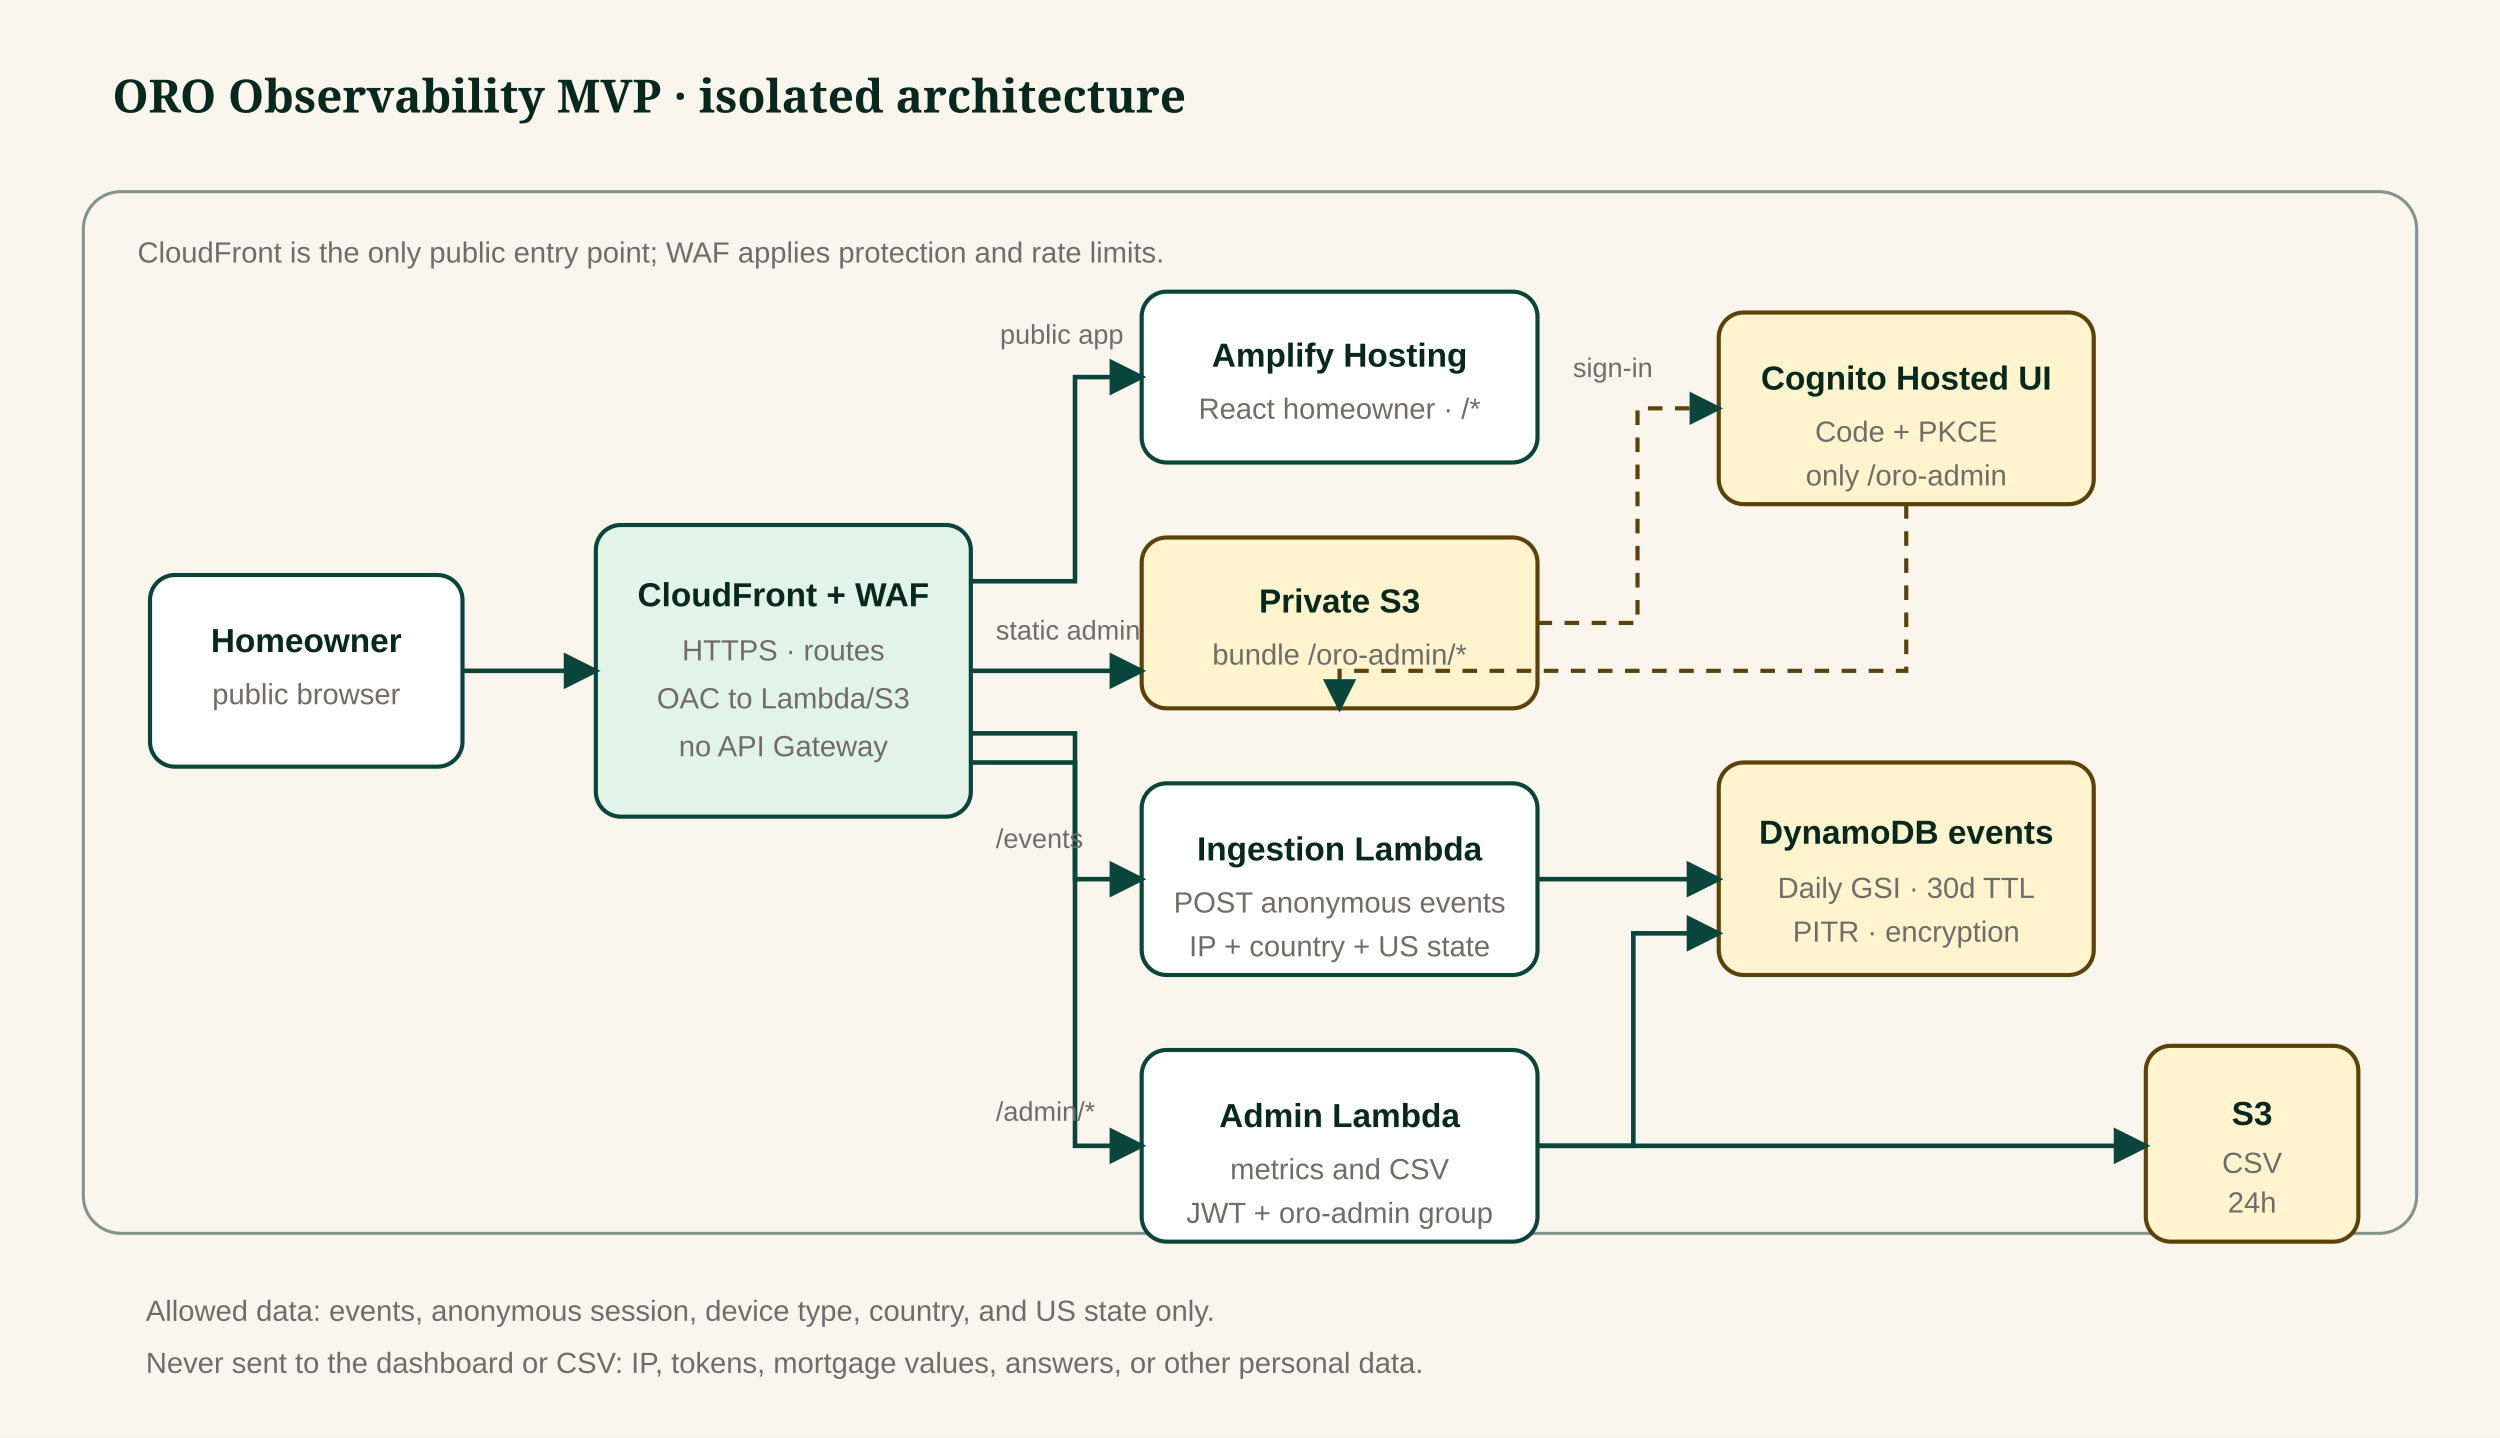
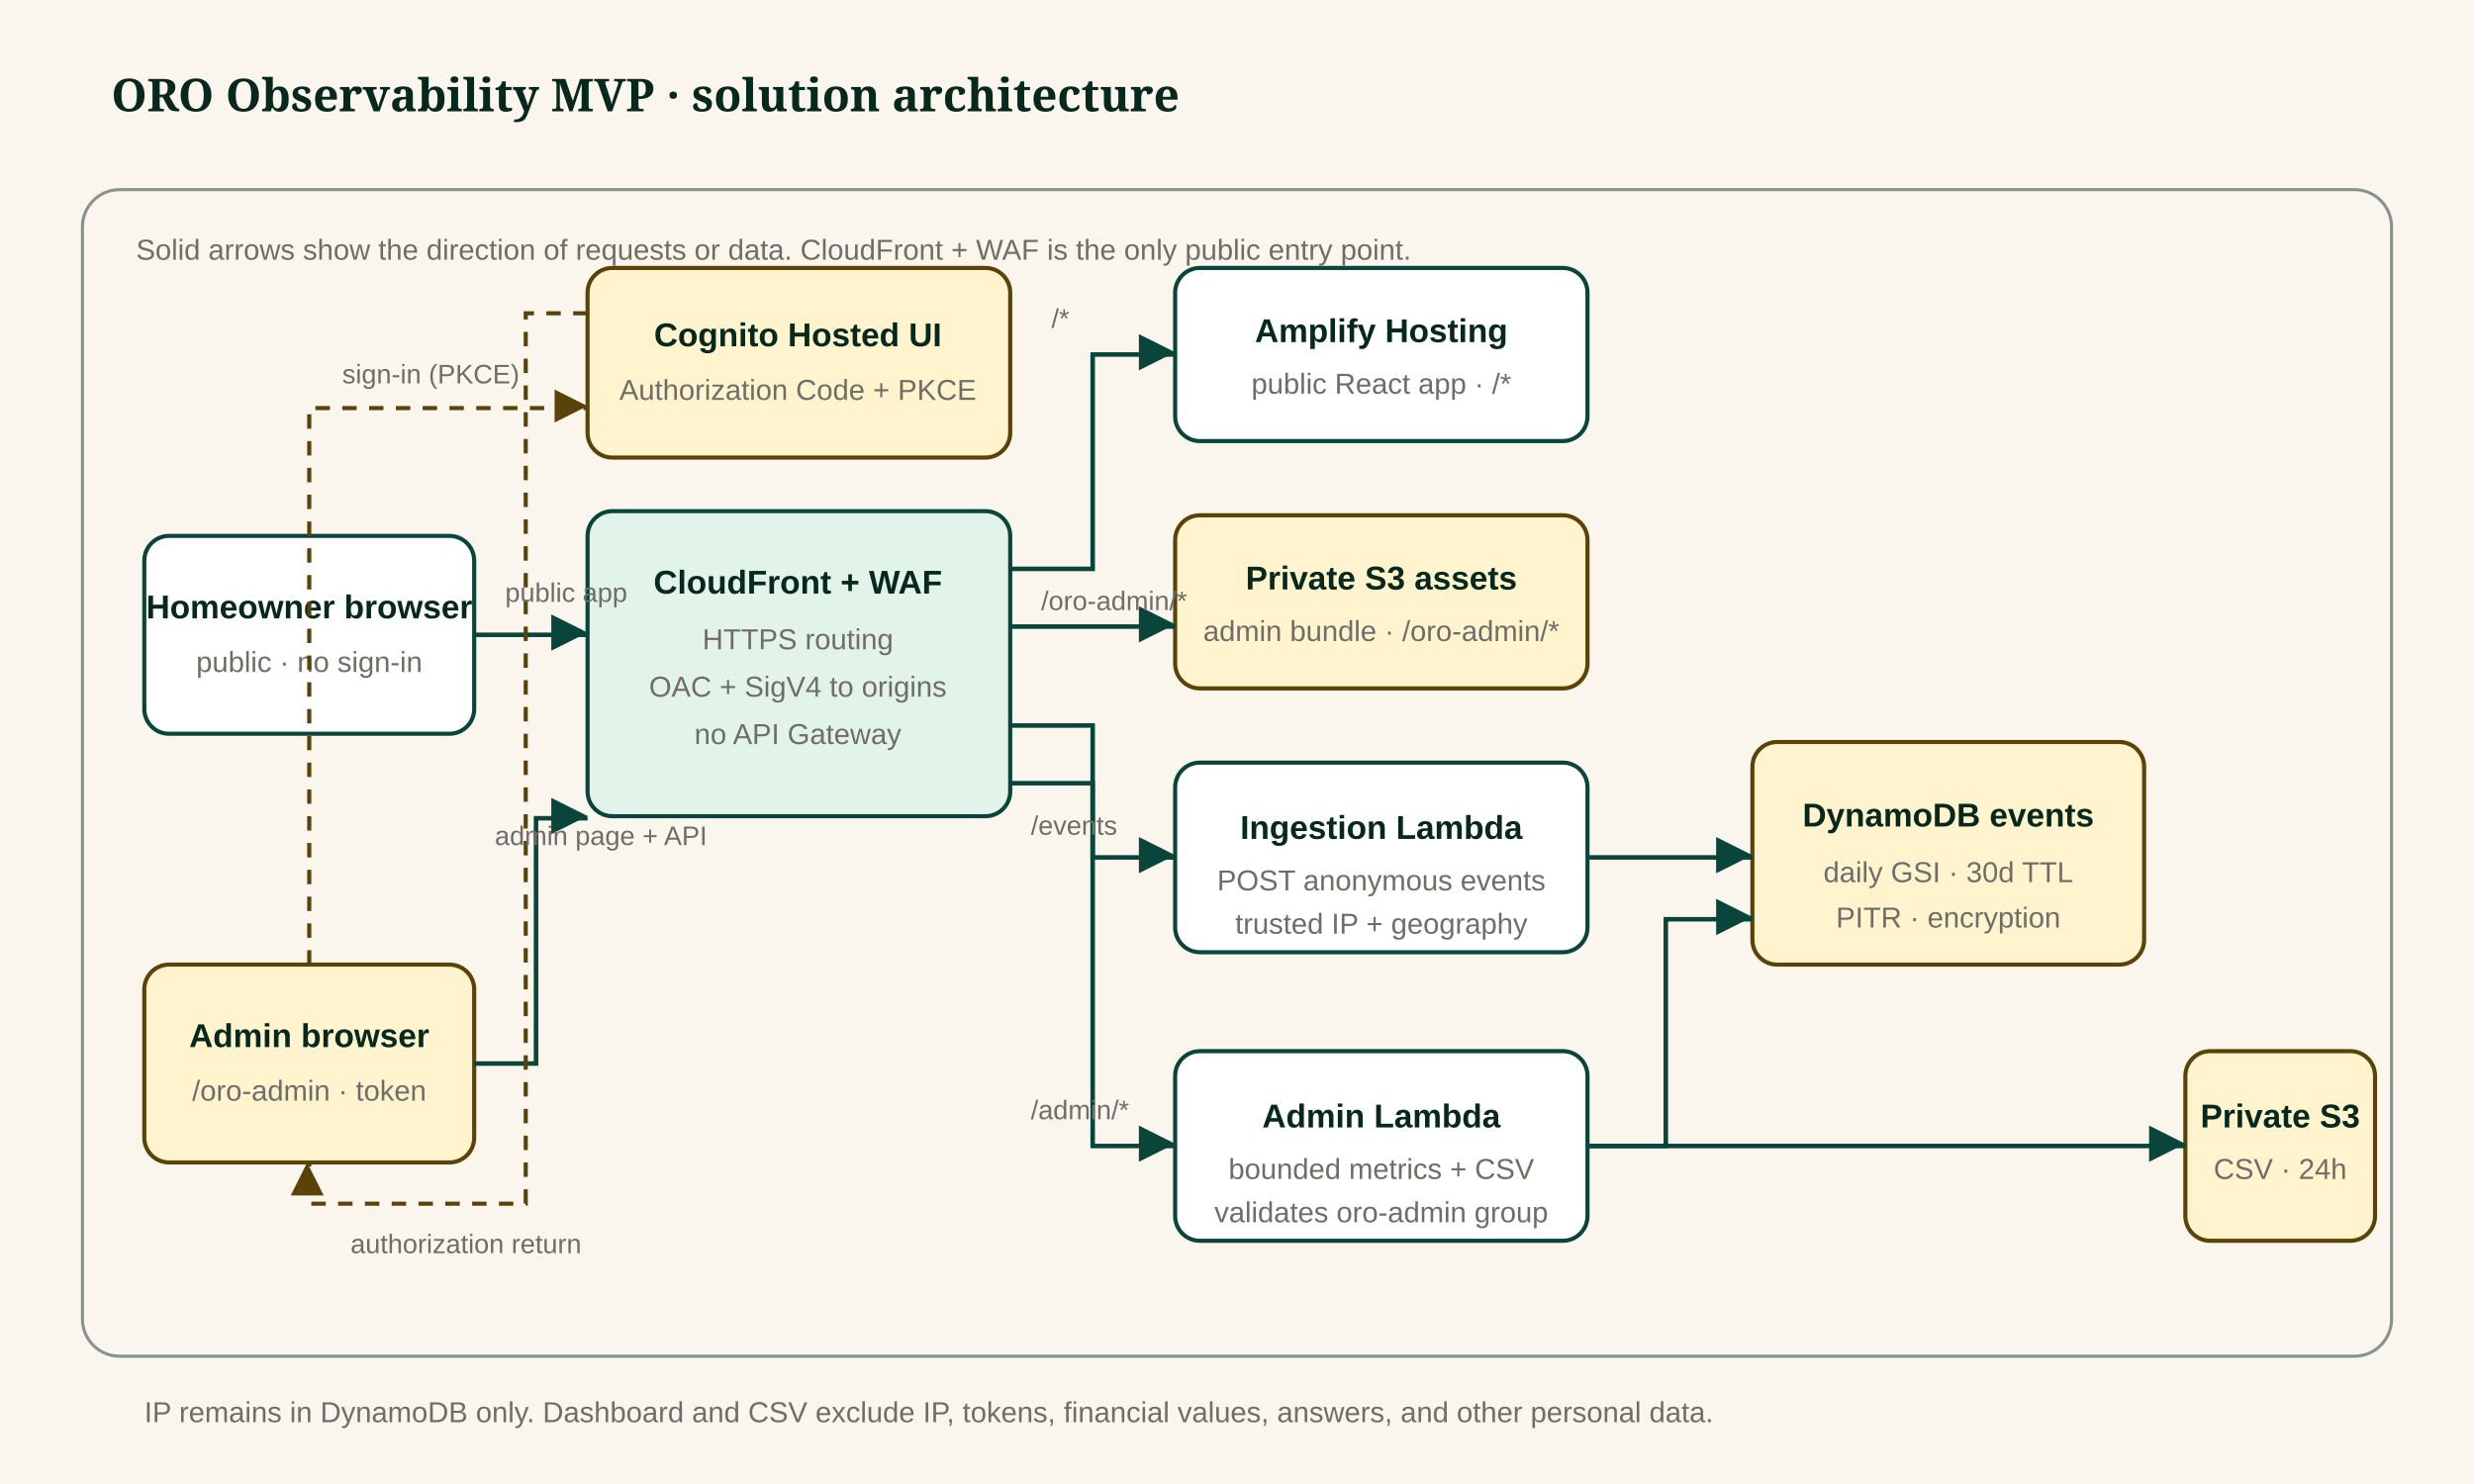
- <svg xmlns="http://www.w3.org/2000/svg" viewBox="0 0 1200 690" role="img" aria-labelledby="title description">
+ <svg xmlns="http://www.w3.org/2000/svg" viewBox="0 0 1200 720" role="img" aria-labelledby="title description">
  <defs>
-     <marker id="arrow" markerHeight="8" markerWidth="8" orient="auto" refX="7" refY="4">
+     <marker id="arrow" markerHeight="9" markerWidth="9" orient="auto" refX="8" refY="4.5">
      <path d="M0,0 L8,4 L0,8 Z" fill="#09453B" />
+     </marker>
+     <marker id="arrow-gold" markerHeight="9" markerWidth="9" orient="auto" refX="8" refY="4.5">
+       <path d="M0,0 L8,4 L0,8 Z" fill="#5B4209" />
    </marker>
    <style>
      .lane { fill: #FBF6ED; stroke: #85938F; stroke-width: 1.5; }
      .node { fill: #FFFFFF; stroke: #09453B; stroke-width: 2; }
      .node-accent { fill: #E2F4EA; stroke: #09453B; stroke-width: 2; }
      .node-private { fill: #FFF4CD; stroke: #5B4209; stroke-width: 2; }
      .heading { fill: #06281D; font: 600 22px Georgia, serif; }
      .label { fill: #06281D; font: 600 16px Arial, sans-serif; }
      .detail { fill: #6F6D69; font: 14px Arial, sans-serif; }
      .line { fill: none; stroke: #09453B; stroke-width: 2.2; marker-end: url(#arrow); }
-       .dashed { fill: none; stroke: #5B4209; stroke-width: 2; stroke-dasharray: 7 6; marker-end: url(#arrow); }
+       .dashed { fill: none; stroke: #5B4209; stroke-width: 2; stroke-dasharray: 7 6; marker-end: url(#arrow-gold); }
      .caption { fill: #6F6D69; font: 13px Arial, sans-serif; }
    </style>
  </defs>
-   <rect width="1200" height="690" fill="#FBF6ED" />
-   <text x="54" y="54" class="heading">ORO Observability MVP · isolated architecture</text>
-   <rect x="40" y="92" width="1120" height="500" rx="18" class="lane" />
-   <text x="66" y="126" class="detail">CloudFront is the only public entry point; WAF applies protection and rate limits.</text>
-   <rect x="72" y="276" width="150" height="92" rx="12" class="node" />
-   <text x="147" y="313" text-anchor="middle" class="label">Homeowner</text>
-   <text x="147" y="338" text-anchor="middle" class="detail">public browser</text>
-   <rect x="286" y="252" width="180" height="140" rx="12" class="node-accent" />
-   <text x="376" y="291" text-anchor="middle" class="label">CloudFront + WAF</text>
-   <text x="376" y="317" text-anchor="middle" class="detail">HTTPS · routes</text>
-   <text x="376" y="340" text-anchor="middle" class="detail">OAC to Lambda/S3</text>
-   <text x="376" y="363" text-anchor="middle" class="detail">no API Gateway</text>
-   <rect x="548" y="140" width="190" height="82" rx="12" class="node" />
-   <text x="643" y="176" text-anchor="middle" class="label">Amplify Hosting</text>
-   <text x="643" y="201" text-anchor="middle" class="detail">React homeowner · /*</text>
-   <rect x="548" y="258" width="190" height="82" rx="12" class="node-private" />
-   <text x="643" y="294" text-anchor="middle" class="label">Private S3</text>
-   <text x="643" y="319" text-anchor="middle" class="detail">bundle /oro-admin/*</text>
-   <rect x="548" y="376" width="190" height="92" rx="12" class="node" />
-   <text x="643" y="413" text-anchor="middle" class="label">Ingestion Lambda</text>
-   <text x="643" y="438" text-anchor="middle" class="detail">POST anonymous events</text>
-   <text x="643" y="459" text-anchor="middle" class="detail">IP + country + US state</text>
-   <rect x="548" y="504" width="190" height="92" rx="12" class="node" />
-   <text x="643" y="541" text-anchor="middle" class="label">Admin Lambda</text>
-   <text x="643" y="566" text-anchor="middle" class="detail">metrics and CSV</text>
-   <text x="643" y="587" text-anchor="middle" class="detail">JWT + oro-admin group</text>
-   <rect x="825" y="366" width="180" height="102" rx="12" class="node-private" />
-   <text x="915" y="405" text-anchor="middle" class="label">DynamoDB events</text>
-   <text x="915" y="431" text-anchor="middle" class="detail">Daily GSI · 30d TTL</text>
-   <text x="915" y="452" text-anchor="middle" class="detail">PITR · encryption</text>
-   <rect x="1030" y="502" width="102" height="94" rx="12" class="node-private" />
-   <text x="1081" y="540" text-anchor="middle" class="label">S3</text>
-   <text x="1081" y="563" text-anchor="middle" class="detail">CSV</text>
-   <text x="1081" y="582" text-anchor="middle" class="detail">24h</text>
-   <rect x="825" y="150" width="180" height="92" rx="12" class="node-private" />
-   <text x="915" y="187" text-anchor="middle" class="label">Cognito Hosted UI</text>
-   <text x="915" y="212" text-anchor="middle" class="detail">Code + PKCE</text>
-   <text x="915" y="233" text-anchor="middle" class="detail">only /oro-admin</text>
-   <path d="M222 322 H286" class="line" />
-   <path d="M466 279 H516 V181 H548" class="line" />
-   <path d="M466 322 H548" class="line" />
-   <path d="M466 352 H516 V422 H548" class="line" />
-   <path d="M466 366 H516 V550 H548" class="line" />
-   <path d="M738 422 H825" class="line" />
-   <path d="M738 550 H784 V448 H825" class="line" />
-   <path d="M738 550 H1030" class="line" />
-   <path d="M738 299 H786 V196 H825" class="dashed" />
-   <path d="M915 242 V322 H643 V340" class="dashed" />
-   <text x="480" y="165" class="caption">public app</text>
-   <text x="478" y="307" class="caption">static admin</text>
-   <text x="478" y="407" class="caption">/events</text>
-   <text x="478" y="538" class="caption">/admin/*</text>
-   <text x="755" y="181" class="caption">sign-in</text>
-   <text x="70" y="634" class="detail">Allowed data: events, anonymous session, device type, country, and US state only.</text>
-   <text x="70" y="659" class="detail">Never sent to the dashboard or CSV: IP, tokens, mortgage values, answers, or other personal data.</text>
+   <rect width="1200" height="720" fill="#FBF6ED" />
+   <text x="54" y="54" class="heading">ORO Observability MVP · solution architecture</text>
+   <rect x="40" y="92" width="1120" height="566" rx="18" class="lane" />
+   <text x="66" y="126" class="detail">Solid arrows show the direction of requests or data. CloudFront + WAF is the only public entry point.</text>
+   <rect x="70" y="260" width="160" height="96" rx="12" class="node" />
+   <text x="150" y="300" text-anchor="middle" class="label">Homeowner browser</text>
+   <text x="150" y="326" text-anchor="middle" class="detail">public · no sign-in</text>
+   <rect x="70" y="468" width="160" height="96" rx="12" class="node-private" />
+   <text x="150" y="508" text-anchor="middle" class="label">Admin browser</text>
+   <text x="150" y="534" text-anchor="middle" class="detail">/oro-admin · token</text>
+   <rect x="285" y="248" width="205" height="148" rx="12" class="node-accent" />
+   <text x="387" y="288" text-anchor="middle" class="label">CloudFront + WAF</text>
+   <text x="387" y="315" text-anchor="middle" class="detail">HTTPS routing</text>
+   <text x="387" y="338" text-anchor="middle" class="detail">OAC + SigV4 to origins</text>
+   <text x="387" y="361" text-anchor="middle" class="detail">no API Gateway</text>
+   <rect x="285" y="130" width="205" height="92" rx="12" class="node-private" />
+   <text x="387" y="168" text-anchor="middle" class="label">Cognito Hosted UI</text>
+   <text x="387" y="194" text-anchor="middle" class="detail">Authorization Code + PKCE</text>
+   <rect x="570" y="130" width="200" height="84" rx="12" class="node" />
+   <text x="670" y="166" text-anchor="middle" class="label">Amplify Hosting</text>
+   <text x="670" y="191" text-anchor="middle" class="detail">public React app · /*</text>
+   <rect x="570" y="250" width="200" height="84" rx="12" class="node-private" />
+   <text x="670" y="286" text-anchor="middle" class="label">Private S3 assets</text>
+   <text x="670" y="311" text-anchor="middle" class="detail">admin bundle · /oro-admin/*</text>
+   <rect x="570" y="370" width="200" height="92" rx="12" class="node" />
+   <text x="670" y="407" text-anchor="middle" class="label">Ingestion Lambda</text>
+   <text x="670" y="432" text-anchor="middle" class="detail">POST anonymous events</text>
+   <text x="670" y="453" text-anchor="middle" class="detail">trusted IP + geography</text>
+   <rect x="570" y="510" width="200" height="92" rx="12" class="node" />
+   <text x="670" y="547" text-anchor="middle" class="label">Admin Lambda</text>
+   <text x="670" y="572" text-anchor="middle" class="detail">bounded metrics + CSV</text>
+   <text x="670" y="593" text-anchor="middle" class="detail">validates oro-admin group</text>
+   <rect x="850" y="360" width="190" height="108" rx="12" class="node-private" />
+   <text x="945" y="401" text-anchor="middle" class="label">DynamoDB events</text>
+   <text x="945" y="428" text-anchor="middle" class="detail">daily GSI · 30d TTL</text>
+   <text x="945" y="450" text-anchor="middle" class="detail">PITR · encryption</text>
+   <rect x="1060" y="510" width="92" height="92" rx="12" class="node-private" />
+   <text x="1106" y="547" text-anchor="middle" class="label">Private S3</text>
+   <text x="1106" y="572" text-anchor="middle" class="detail">CSV · 24h</text>
+   <path d="M230 308 H285" class="line" />
+   <path d="M230 516 H260 V397 H285" class="line" />
+   <path d="M490 276 H530 V172 H570" class="line" />
+   <path d="M490 304 H570" class="line" />
+   <path d="M490 352 H530 V416 H570" class="line" />
+   <path d="M490 380 H530 V556 H570" class="line" />
+   <path d="M770 416 H850" class="line" />
+   <path d="M770 556 H808 V446 H850" class="line" />
+   <path d="M770 556 H1060" class="line" />
+   <path d="M150 468 V198 H285" class="dashed" />
+   <path d="M285 152 H255 V584 H150 V564" class="dashed" />
+   <text x="245" y="292" class="caption">public app</text>
+   <text x="240" y="410" class="caption">admin page + API</text>
+   <text x="510" y="159" class="caption">/*</text>
+   <text x="505" y="296" class="caption">/oro-admin/*</text>
+   <text x="500" y="405" class="caption">/events</text>
+   <text x="500" y="543" class="caption">/admin/*</text>
+   <text x="166" y="186" class="caption">sign-in (PKCE)</text>
+   <text x="170" y="608" class="caption">authorization return</text>
+   <text x="70" y="690" class="detail">IP remains in DynamoDB only. Dashboard and CSV exclude IP, tokens, financial values, answers, and other personal data.</text>
</svg>
